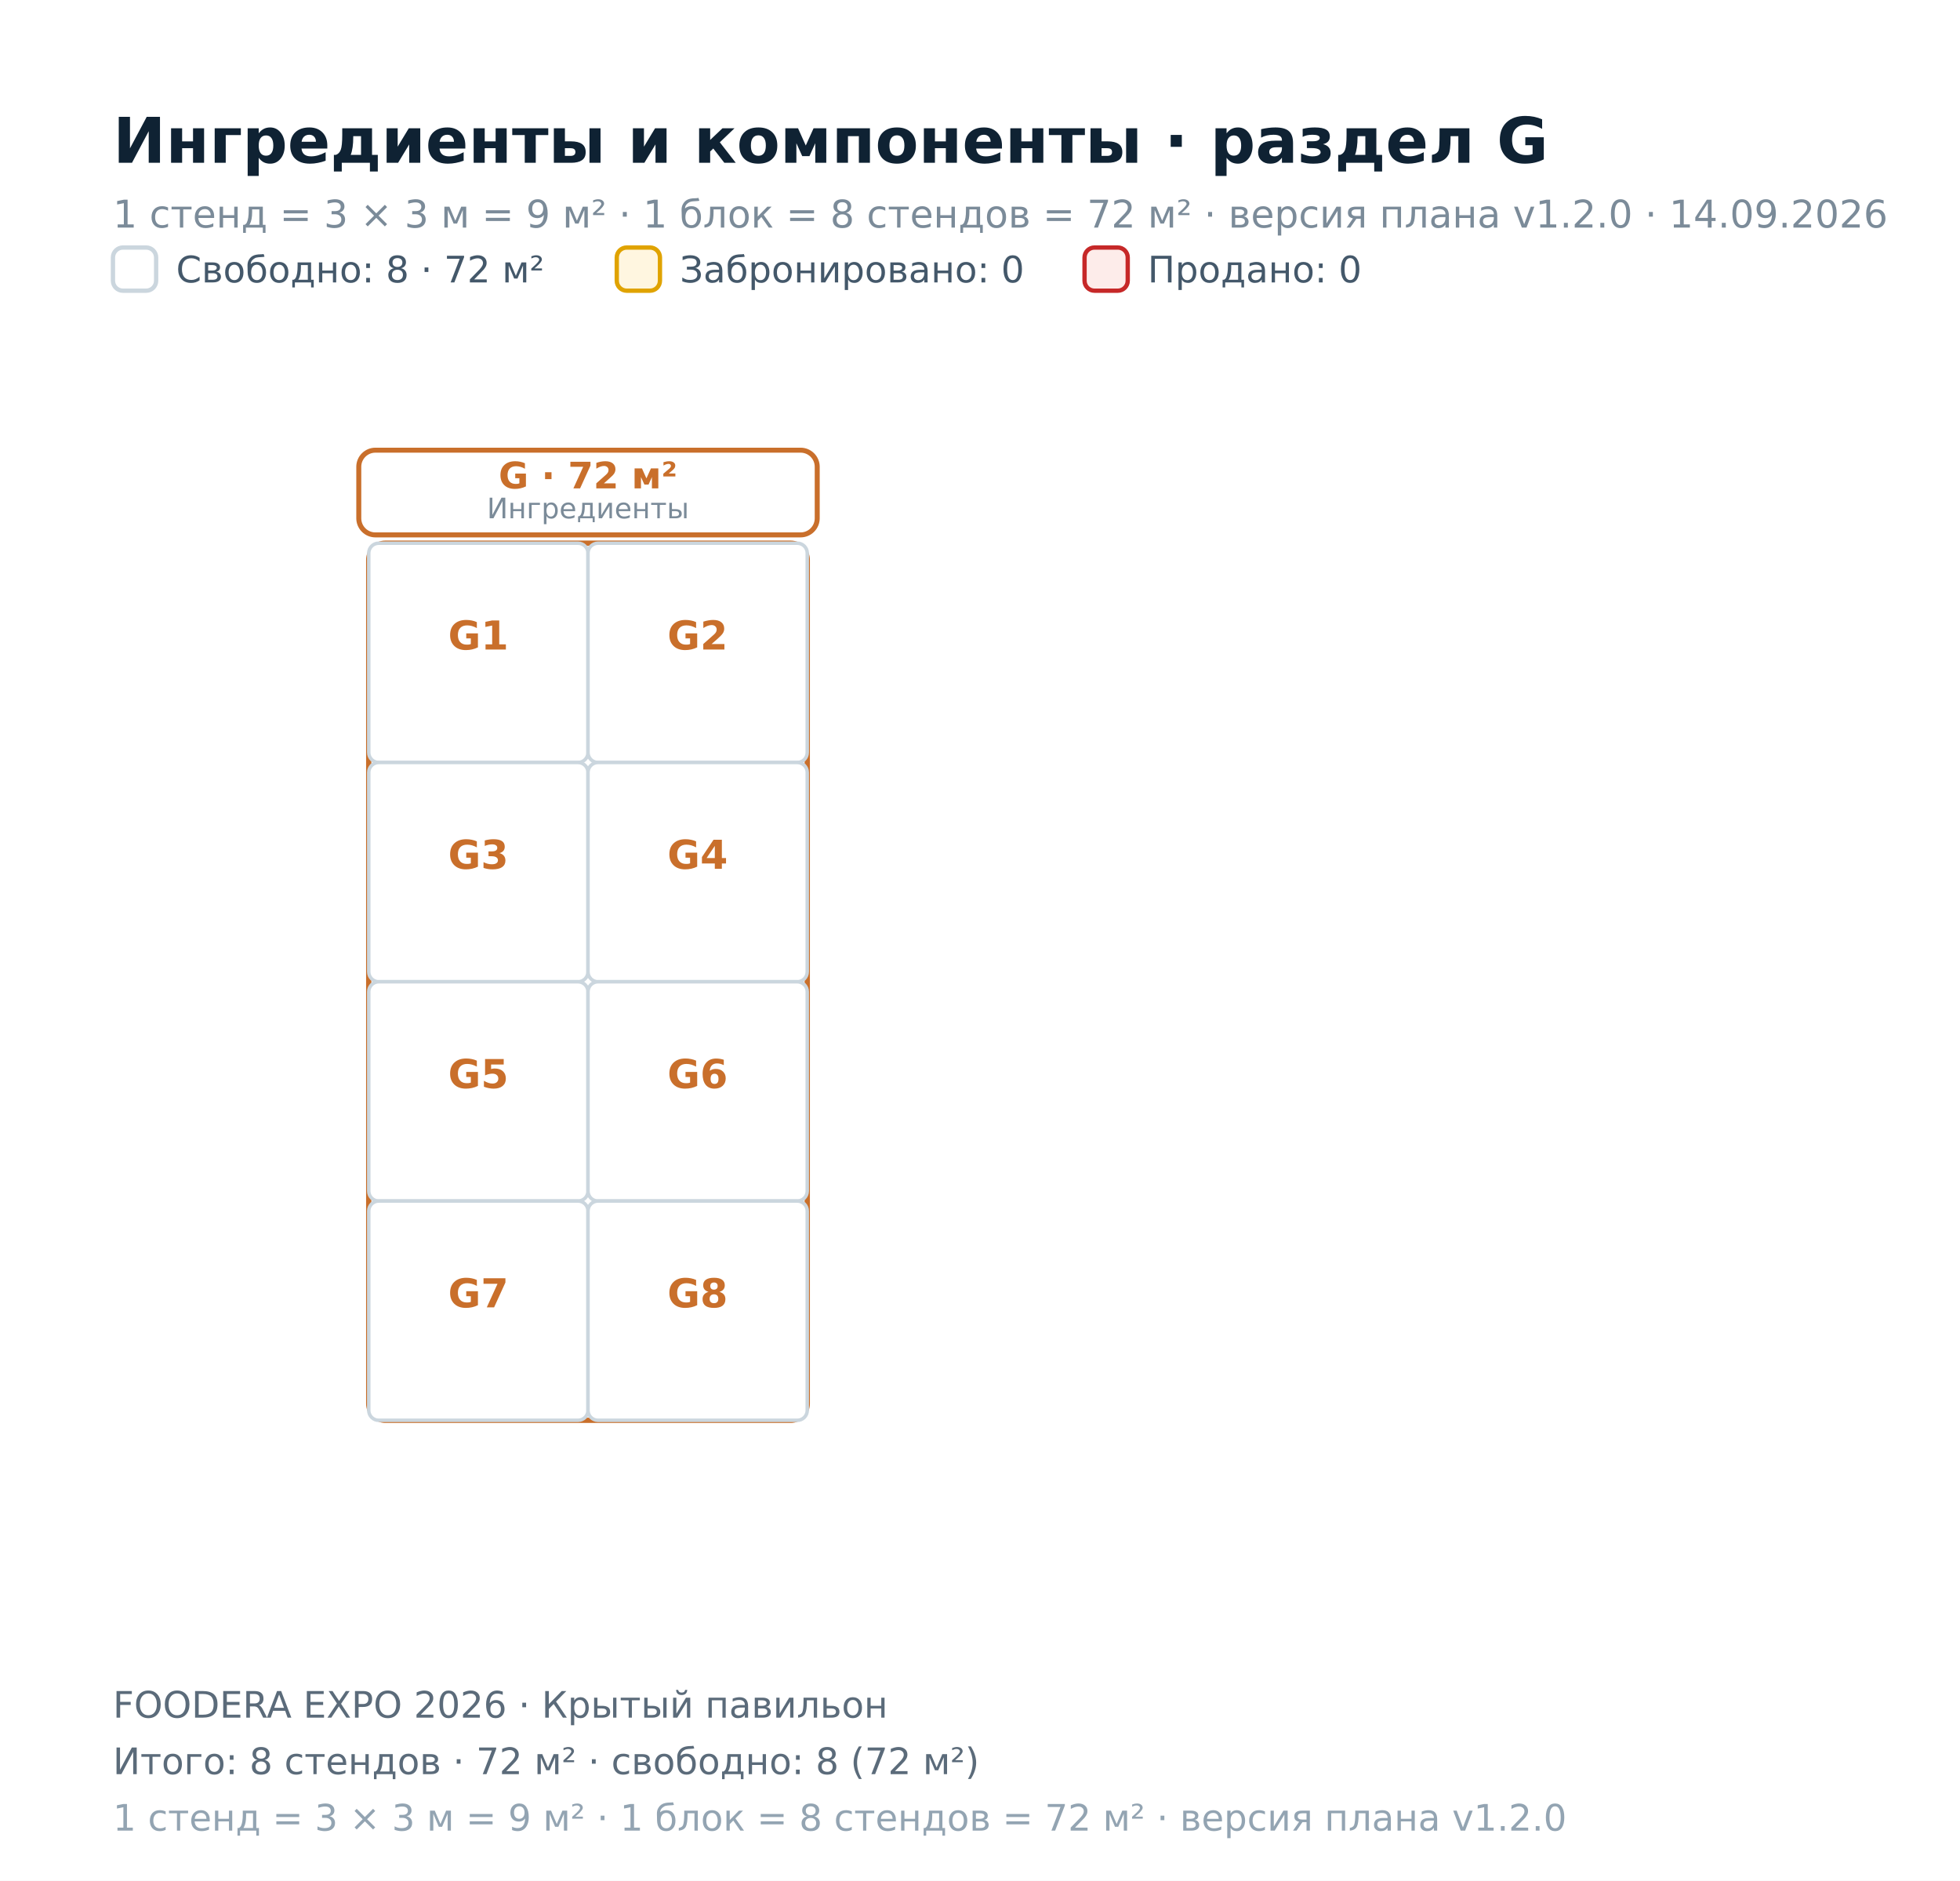
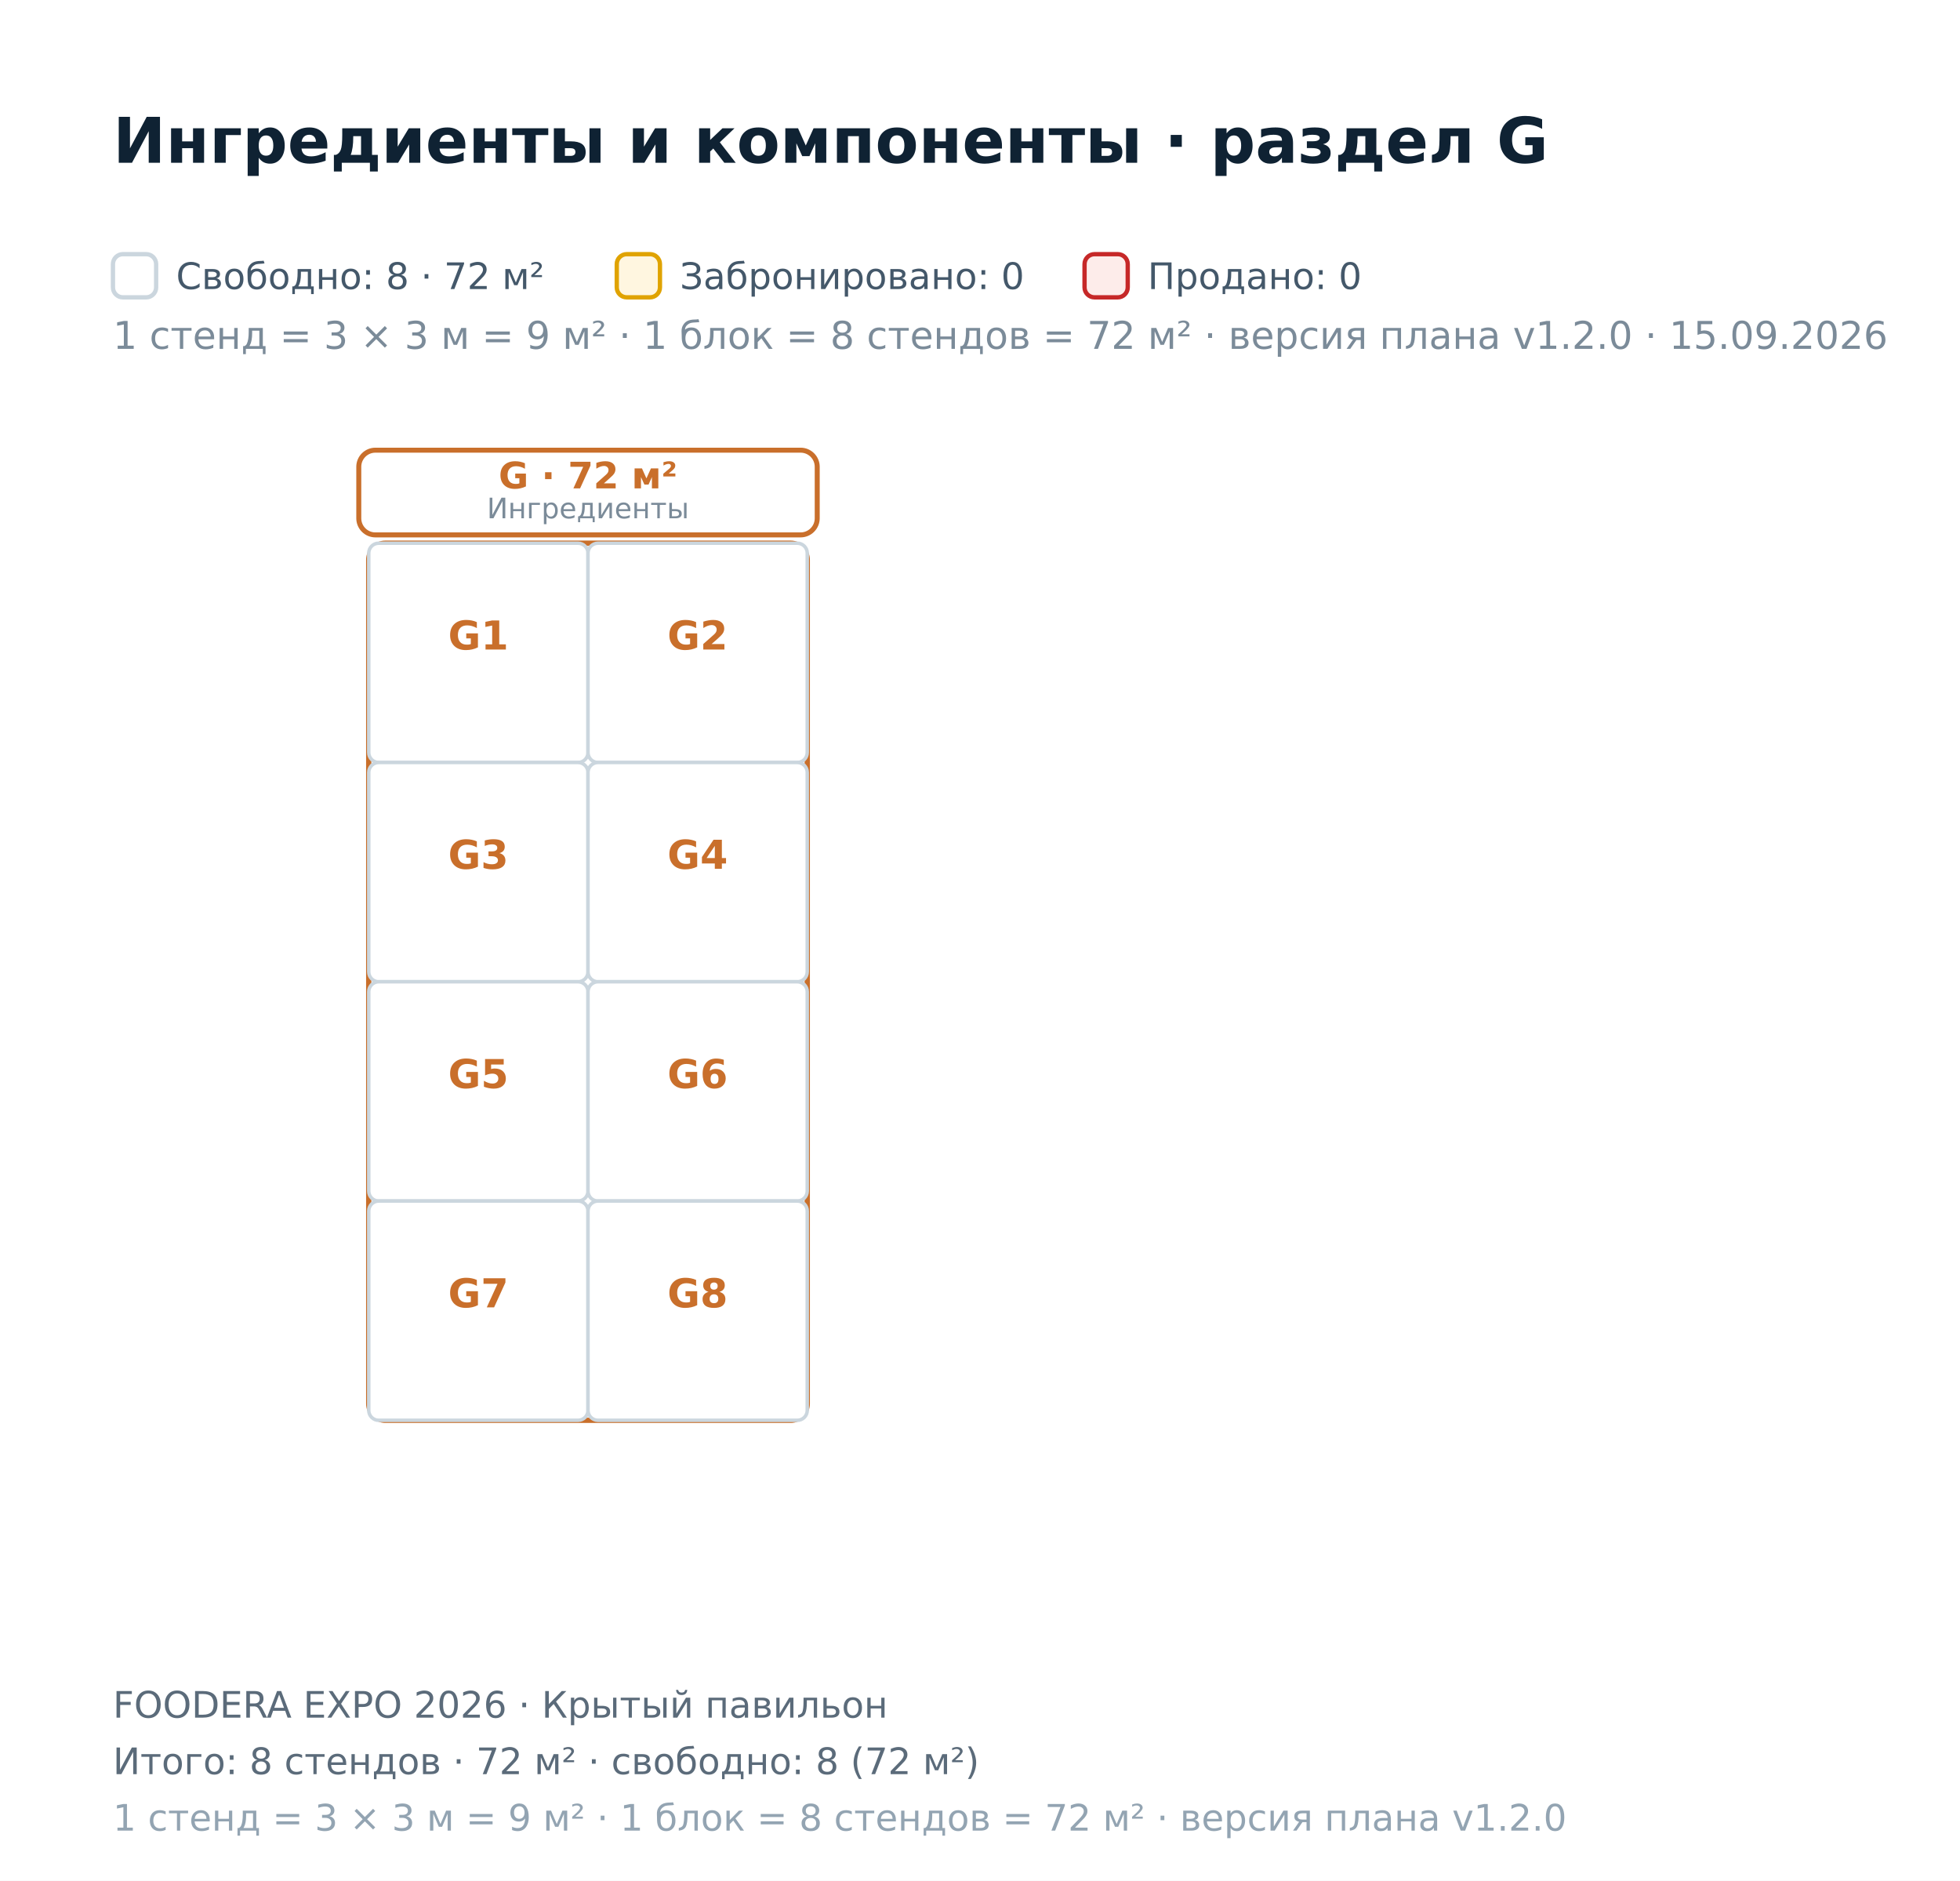
<svg xmlns="http://www.w3.org/2000/svg" width="590" height="566" viewBox="0 0 590 566" font-family="DejaVu Sans, Helvetica, Arial, sans-serif">
  <rect x="0.00" y="0.00" width="590.00" height="566.00" fill="#ffffff" />
  <polygon points="-153.00,-285.30 1959.00,-285.30 1959.00,814.70 -153.00,814.70" fill="#ffffff" fill-opacity="0.55" stroke="#0f2233" stroke-width="2.2" />
  <rect x="111.00" y="163.50" width="132.00" height="264.00" fill="none" stroke="#C96F2B" stroke-width="1.6" rx="5" />
  <rect x="108.00" y="135.50" width="138.00" height="25.50" fill="#ffffff" stroke="#C96F2B" stroke-width="1.5" rx="5" />
  <text x="177.00" y="147.00" font-size="11.00" fill="#C96F2B" font-weight="bold" text-anchor="middle">G · 72 м²</text>
  <text x="177.00" y="156.00" font-size="8.50" fill="#7b8b99" text-anchor="middle">Ингредиенты</text>
  <rect x="111.00" y="163.50" width="66.00" height="66.00" fill="#ffffff" stroke="#cbd6de" stroke-width="1.05" rx="3" />
  <text x="144.00" y="195.50" font-size="12.00" fill="#C96F2B" font-weight="bold" text-anchor="middle">G1</text>
  <rect x="177.00" y="163.50" width="66.00" height="66.00" fill="#ffffff" stroke="#cbd6de" stroke-width="1.05" rx="3" />
  <text x="210.00" y="195.50" font-size="12.00" fill="#C96F2B" font-weight="bold" text-anchor="middle">G2</text>
  <rect x="111.00" y="229.50" width="66.00" height="66.00" fill="#ffffff" stroke="#cbd6de" stroke-width="1.05" rx="3" />
  <text x="144.00" y="261.50" font-size="12.00" fill="#C96F2B" font-weight="bold" text-anchor="middle">G3</text>
  <rect x="177.00" y="229.50" width="66.00" height="66.00" fill="#ffffff" stroke="#cbd6de" stroke-width="1.05" rx="3" />
  <text x="210.00" y="261.50" font-size="12.00" fill="#C96F2B" font-weight="bold" text-anchor="middle">G4</text>
  <rect x="111.00" y="295.50" width="66.00" height="66.00" fill="#ffffff" stroke="#cbd6de" stroke-width="1.05" rx="3" />
  <text x="144.00" y="327.50" font-size="12.00" fill="#C96F2B" font-weight="bold" text-anchor="middle">G5</text>
  <rect x="177.00" y="295.50" width="66.00" height="66.00" fill="#ffffff" stroke="#cbd6de" stroke-width="1.05" rx="3" />
  <text x="210.00" y="327.50" font-size="12.00" fill="#C96F2B" font-weight="bold" text-anchor="middle">G6</text>
  <rect x="111.00" y="361.50" width="66.00" height="66.00" fill="#ffffff" stroke="#cbd6de" stroke-width="1.05" rx="3" />
  <text x="144.00" y="393.50" font-size="12.00" fill="#C96F2B" font-weight="bold" text-anchor="middle">G7</text>
  <rect x="177.00" y="361.50" width="66.00" height="66.00" fill="#ffffff" stroke="#cbd6de" stroke-width="1.05" rx="3" />
  <text x="210.00" y="393.50" font-size="12.00" fill="#C96F2B" font-weight="bold" text-anchor="middle">G8</text>
  <text x="34.00" y="49.00" font-size="19.00" fill="#0f2233" font-weight="bold">Ингредиенты и компоненты · раздел G</text>
-   <text x="34.00" y="68.50" font-size="11.50" fill="#7b8b99">1 стенд = 3 × 3 м = 9 м² · 1 блок = 8 стендов = 72 м² · версия плана v1.2.0 · 14.09.2026</text>
-   <rect x="34.00" y="74.50" width="13.00" height="13.00" fill="#ffffff" stroke="#cbd6de" stroke-width="1.3" rx="3" />
-   <text x="53.00" y="85.00" font-size="11.00" fill="#44586a">Свободно: 8 · 72 м²</text>
-   <rect x="185.66" y="74.50" width="13.00" height="13.00" fill="#fff6e0" stroke="#e0a300" stroke-width="1.3" rx="3" />
-   <text x="204.66" y="85.00" font-size="11.00" fill="#44586a">Забронировано: 0</text>
-   <rect x="326.47" y="74.50" width="13.00" height="13.00" fill="#fdecea" stroke="#c62828" stroke-width="1.3" rx="3" />
-   <text x="345.47" y="85.00" font-size="11.00" fill="#44586a">Продано: 0</text>
+   <rect x="34.00" y="76.50" width="13.00" height="13.00" fill="#ffffff" stroke="#cbd6de" stroke-width="1.3" rx="3" />
+   <text x="34.00" y="105.00" font-size="11.50" fill="#7b8b99">1 стенд = 3 × 3 м = 9 м² · 1 блок = 8 стендов = 72 м² · версия плана v1.2.0 · 15.09.2026</text>
+   <text x="53.00" y="87.00" font-size="11.00" fill="#44586a">Свободно: 8 · 72 м²</text>
+   <rect x="185.66" y="76.50" width="13.00" height="13.00" fill="#fff6e0" stroke="#e0a300" stroke-width="1.3" rx="3" />
+   <text x="204.66" y="87.00" font-size="11.00" fill="#44586a">Забронировано: 0</text>
+   <rect x="326.47" y="76.50" width="13.00" height="13.00" fill="#fdecea" stroke="#c62828" stroke-width="1.3" rx="3" />
+   <text x="345.47" y="87.00" font-size="11.00" fill="#44586a">Продано: 0</text>
  <text x="34.00" y="517.00" font-size="11.00" fill="#5b6b7a">FOODERA EXPO 2026 · Крытый павильон</text>
  <text x="34.00" y="534.00" font-size="11.00" fill="#5b6b7a">Итого: 8 стендов · 72 м² · свободно: 8 (72 м²)</text>
  <text x="34.00" y="551.00" font-size="11.00" fill="#93a4b2">1 стенд = 3 × 3 м = 9 м² · 1 блок = 8 стендов = 72 м² · версия плана v1.2.0</text>
</svg>
